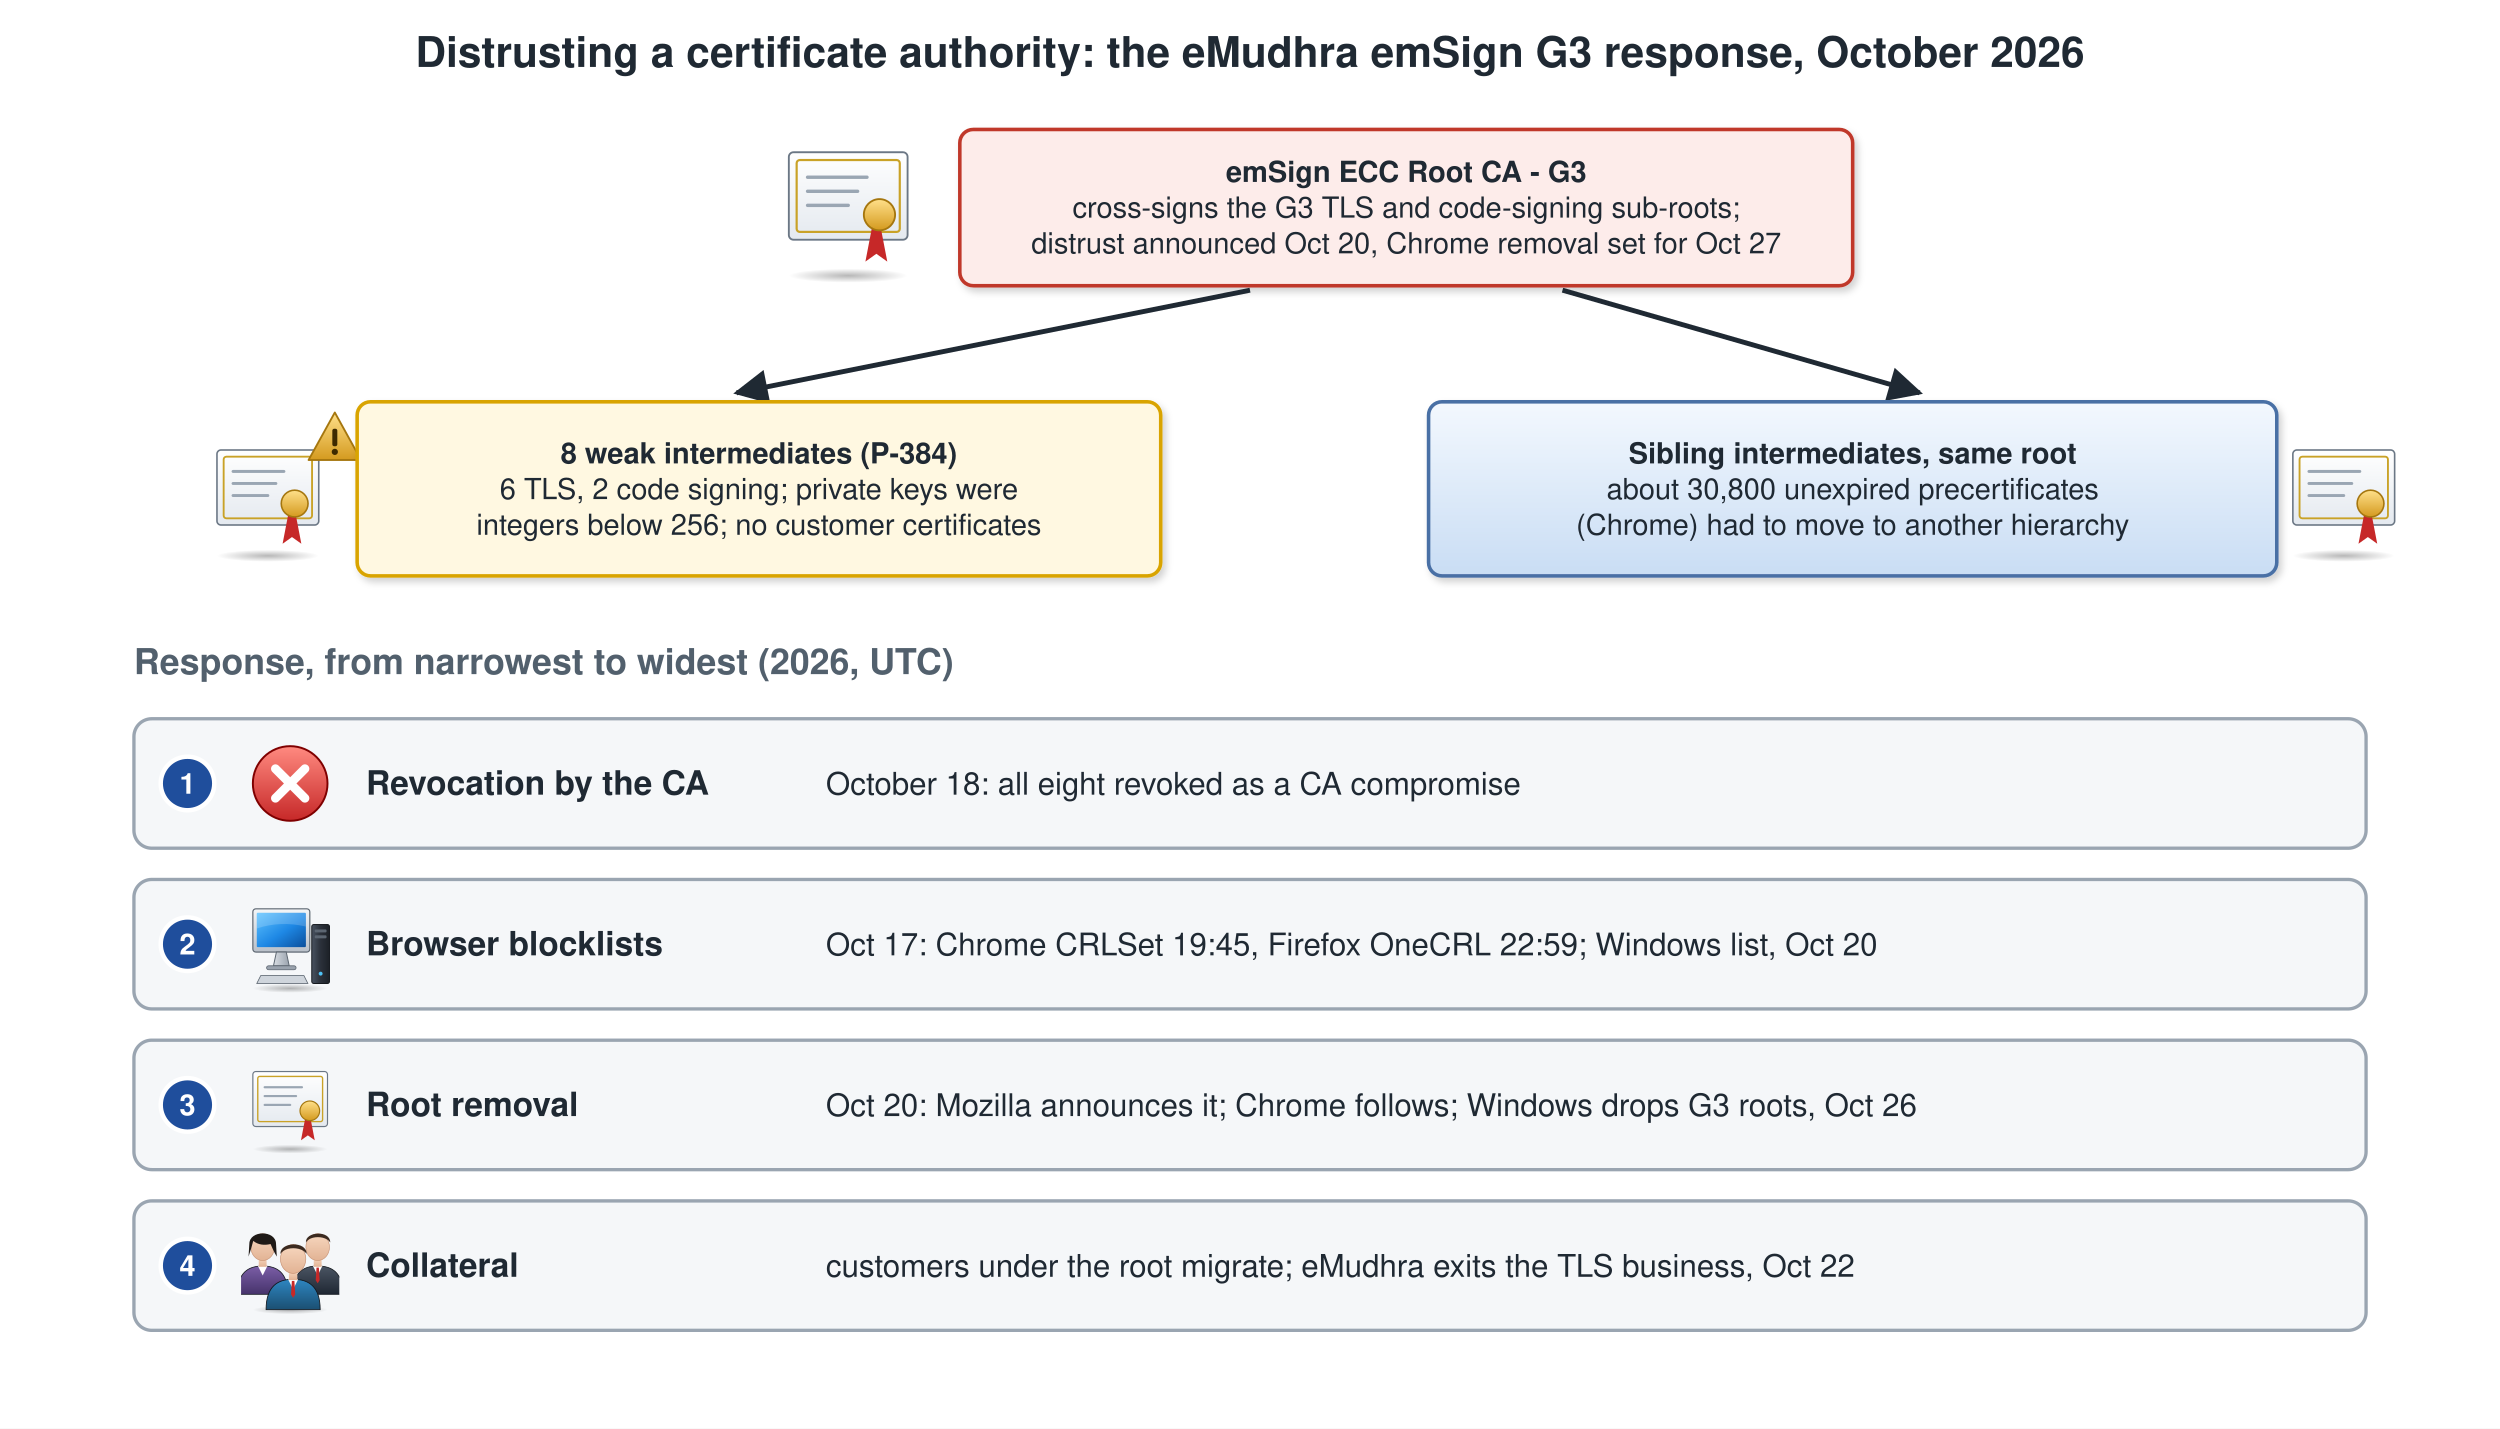
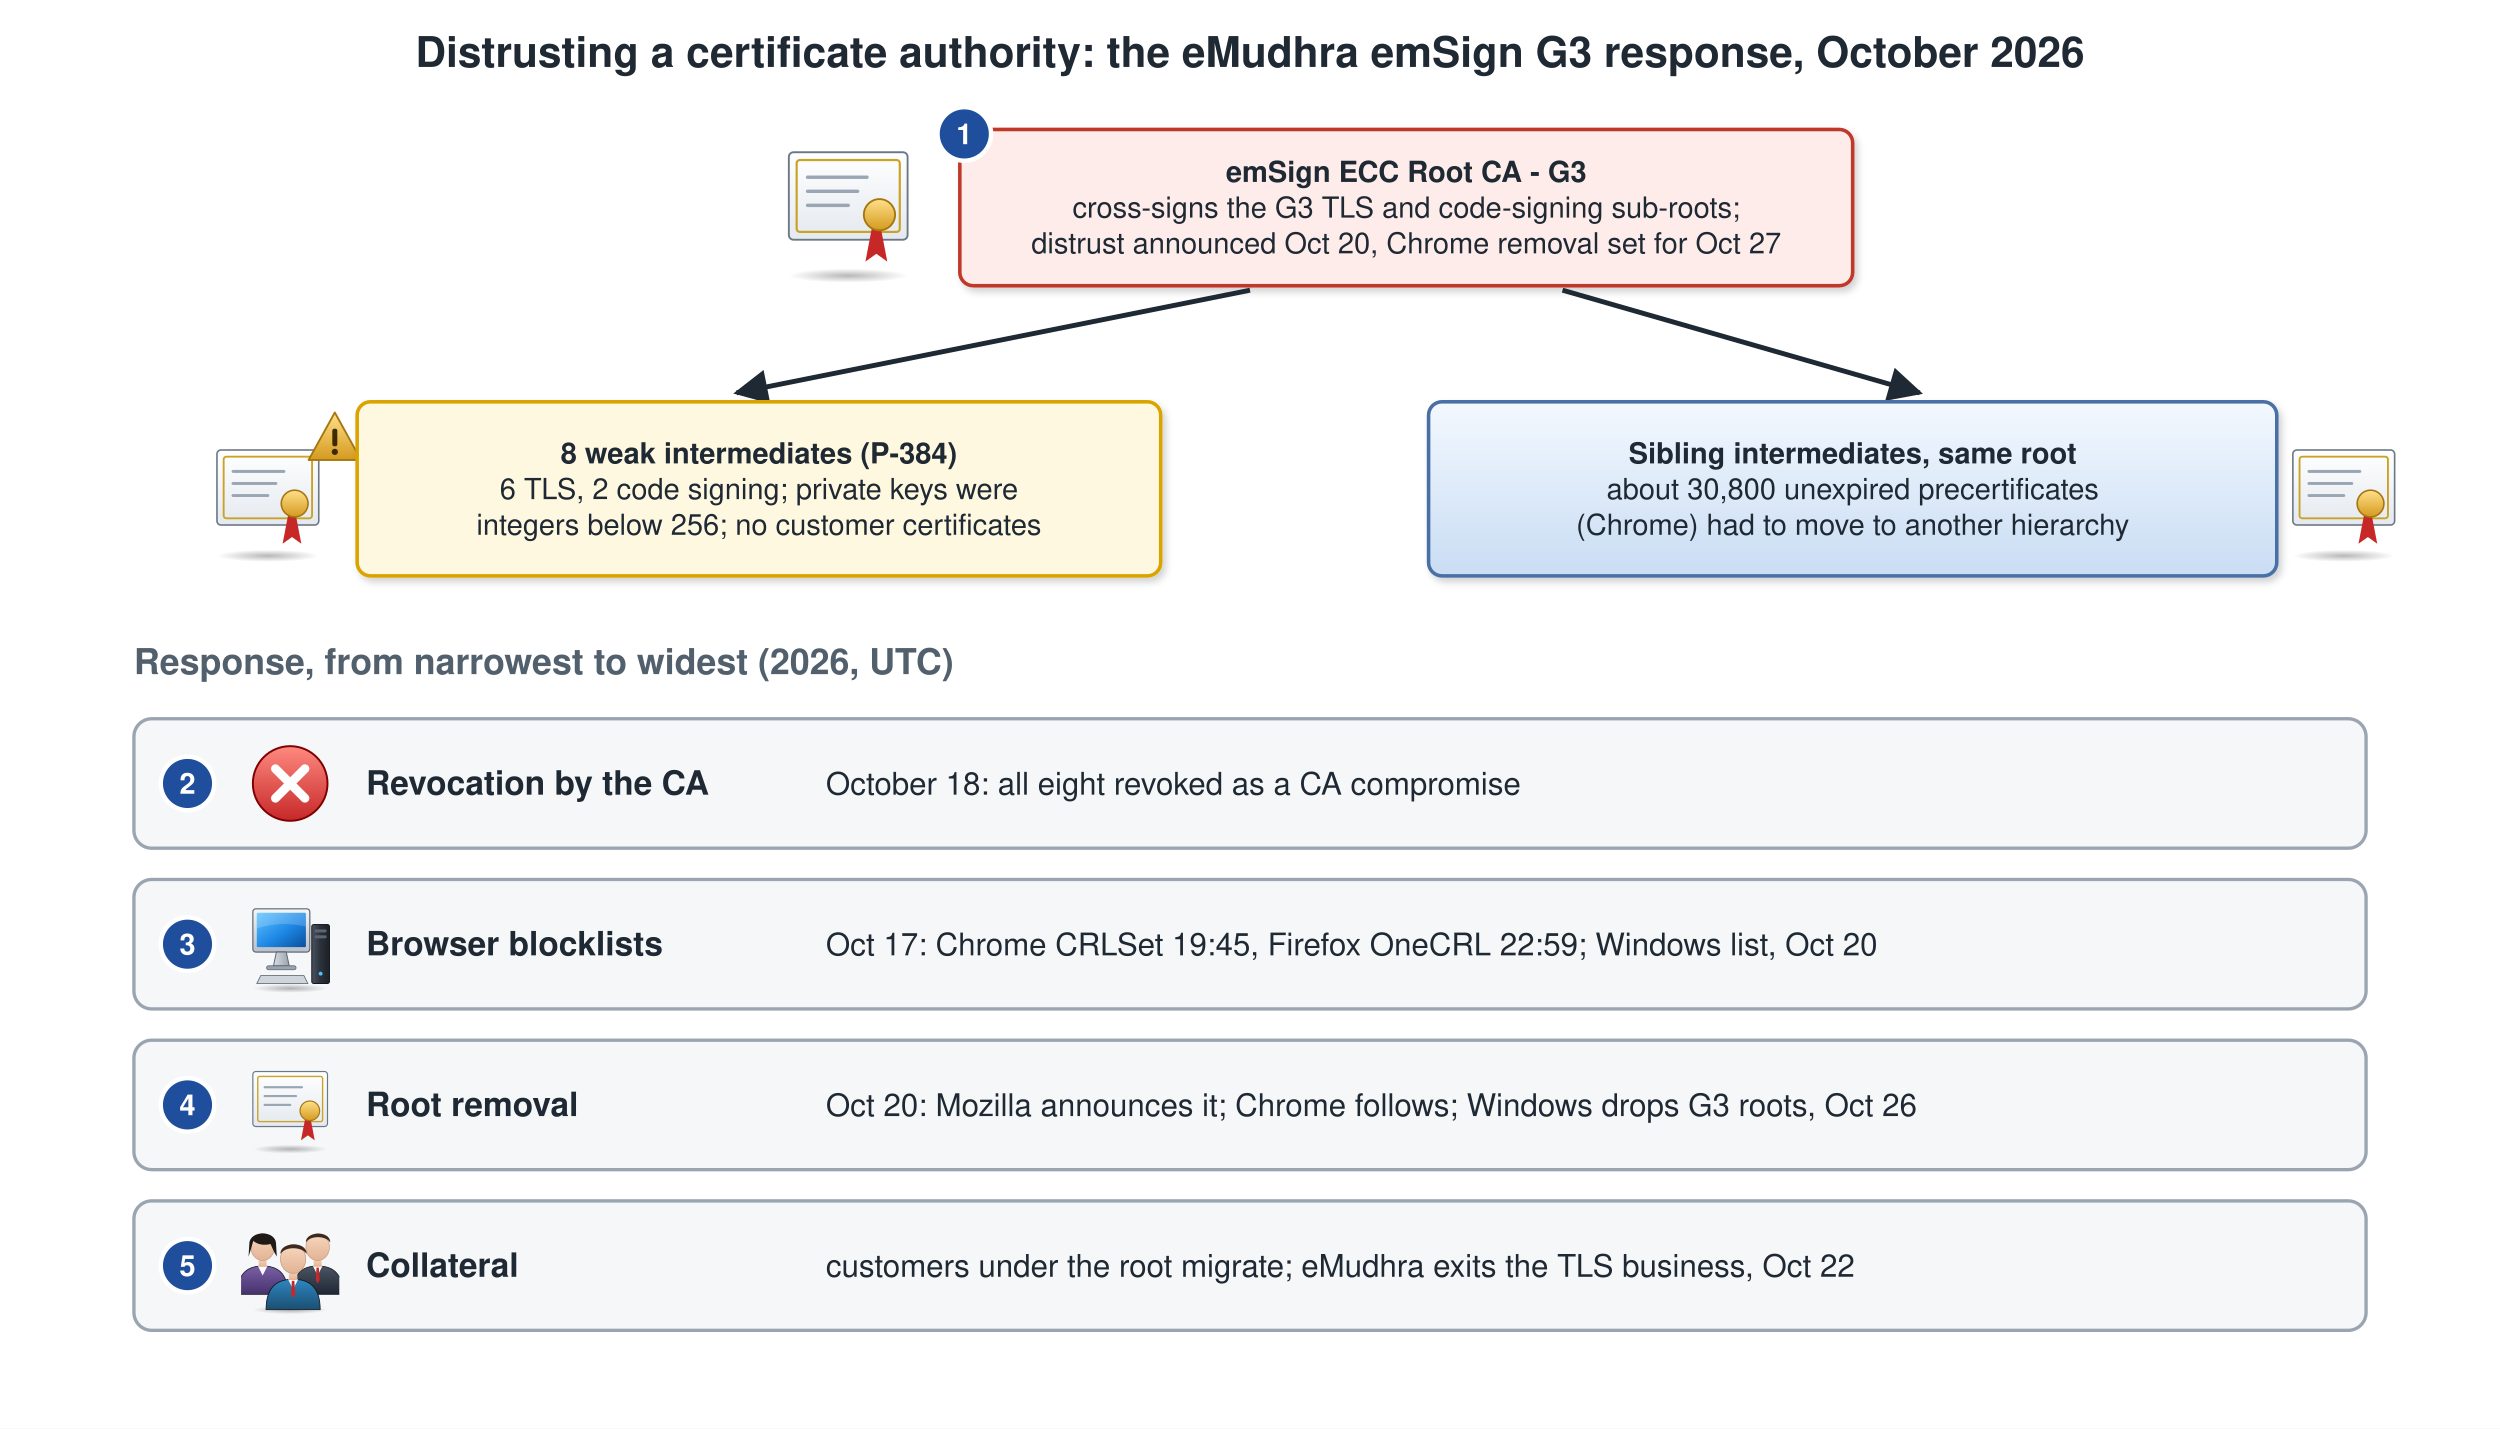
<svg xmlns="http://www.w3.org/2000/svg" viewBox="0 0 1120 640" width="1120" height="640" role="img" aria-labelledby="t d">
  <style>@media (prefers-reduced-motion: no-preference){.st{animation:fig-in .7s ease-out both}.s1{animation-delay:0.00s}.s2{animation-delay:0.90s}.s3{animation-delay:1.80s}.s4{animation-delay:2.70s}.s5{animation-delay:3.60s}}@keyframes fig-in{from{opacity:0}to{opacity:1}}</style>
  <defs>
    <linearGradient id="g-box" x1="0" y1="0" x2="0" y2="1">
      <stop offset="0" stop-color="#f3f8fe" />
      <stop offset="1" stop-color="#c9ddf4" />
    </linearGradient>
    <filter id="f-drop" x="-10%" y="-10%" width="130%" height="140%">
      <feDropShadow dx="1.5" dy="2" stdDeviation="1.6" flood-color="#000" flood-opacity=".18" />
    </filter>
    <marker id="a-1f2933" viewBox="0 0 10 10" refX="9" refY="5" markerWidth="7" markerHeight="7" orient="auto-start-reverse">
      <path d="M0 0 L10 5 L0 10 Z" fill="#1f2933" />
    </marker>
    <linearGradient id="g-steel" x1="0" y1="0" x2="1" y2="0">
      <stop offset="0" stop-color="#4a5361" />
      <stop offset=".5" stop-color="#2b313a" />
      <stop offset="1" stop-color="#1c2027" />
    </linearGradient>
    <linearGradient id="g-steel-top" x1="0" y1="0" x2="0" y2="1">
      <stop offset="0" stop-color="#7d8796" />
      <stop offset="1" stop-color="#4a5361" />
    </linearGradient>
    <linearGradient id="g-silver" x1="0" y1="0" x2="0" y2="1">
      <stop offset="0" stop-color="#f4f6f8" />
      <stop offset="1" stop-color="#b9c0c9" />
    </linearGradient>
    <linearGradient id="g-silver-side" x1="0" y1="0" x2="1" y2="0">
      <stop offset="0" stop-color="#d8dde3" />
      <stop offset="1" stop-color="#9aa3ae" />
    </linearGradient>
    <linearGradient id="g-screen" x1="0" y1="0" x2="1" y2="1">
      <stop offset="0" stop-color="#5fc3ff" />
      <stop offset=".55" stop-color="#1e88e5" />
      <stop offset="1" stop-color="#0b4f9c" />
    </linearGradient>
    <linearGradient id="g-router" x1="0" y1="0" x2="0" y2="1">
      <stop offset="0" stop-color="#6fb6e8" />
      <stop offset="1" stop-color="#1f5f99" />
    </linearGradient>
    <linearGradient id="g-router-top" x1="0" y1="0" x2="0" y2="1">
      <stop offset="0" stop-color="#e9f4fc" />
      <stop offset="1" stop-color="#a9cdea" />
    </linearGradient>
    <linearGradient id="g-db" x1="0" y1="0" x2="1" y2="0">
      <stop offset="0" stop-color="#8e99a6" />
      <stop offset=".45" stop-color="#e3e7eb" />
      <stop offset="1" stop-color="#7b8693" />
    </linearGradient>
    <linearGradient id="g-brick" x1="0" y1="0" x2="0" y2="1">
      <stop offset="0" stop-color="#e2774f" />
      <stop offset="1" stop-color="#b2472a" />
    </linearGradient>
    <linearGradient id="g-cloud" x1="0" y1="0" x2="0" y2="1">
      <stop offset="0" stop-color="#ffffff" />
      <stop offset="1" stop-color="#b8dcf5" />
    </linearGradient>
    <linearGradient id="g-skin" x1="0" y1="0" x2="0" y2="1">
      <stop offset="0" stop-color="#f7d7bf" />
      <stop offset="1" stop-color="#e2b394" />
    </linearGradient>
    <linearGradient id="g-suit" x1="0" y1="0" x2="0" y2="1">
      <stop offset="0" stop-color="#4b5563" />
      <stop offset="1" stop-color="#1f2733" />
    </linearGradient>
    <linearGradient id="g-suit2" x1="0" y1="0" x2="0" y2="1">
      <stop offset="0" stop-color="#7b5ea7" />
      <stop offset="1" stop-color="#46336b" />
    </linearGradient>
    <linearGradient id="g-hood" x1="0" y1="0" x2="0" y2="1">
      <stop offset="0" stop-color="#3a3f47" />
      <stop offset="1" stop-color="#0f1216" />
    </linearGradient>
    <linearGradient id="g-robot" x1="0" y1="0" x2="0" y2="1">
      <stop offset="0" stop-color="#e8eef5" />
      <stop offset="1" stop-color="#9fb0c3" />
    </linearGradient>
    <linearGradient id="g-gold" x1="0" y1="0" x2="0" y2="1">
      <stop offset="0" stop-color="#ffe08a" />
      <stop offset="1" stop-color="#d49a1f" />
    </linearGradient>
    <linearGradient id="g-paper" x1="0" y1="0" x2="0" y2="1">
      <stop offset="0" stop-color="#ffffff" />
      <stop offset="1" stop-color="#e4e9ef" />
    </linearGradient>
    <linearGradient id="g-green" x1="0" y1="0" x2="0" y2="1">
      <stop offset="0" stop-color="#7fd38b" />
      <stop offset="1" stop-color="#2e8b45" />
    </linearGradient>
    <linearGradient id="g-red" x1="0" y1="0" x2="0" y2="1">
      <stop offset="0" stop-color="#ff8a80" />
      <stop offset="1" stop-color="#c62828" />
    </linearGradient>
    <radialGradient id="g-shadow">
      <stop offset="0" stop-color="#000" stop-opacity=".28" />
      <stop offset="1" stop-color="#000" stop-opacity="0" />
    </radialGradient>
    <linearGradient id="g-suit3" x1="0" y1="0" x2="0" y2="1">
      <stop offset="0" stop-color="#2e86c1" />
      <stop offset="1" stop-color="#1b4f72" />
    </linearGradient>
    <symbol id="i-certificate" viewBox="0 0 100 100">
      <ellipse cx="50" cy="95" rx="38" ry="4.5" fill="url(#g-shadow)" />
      <rect x="12" y="16" width="76" height="56" rx="3" fill="url(#g-paper)" stroke="#6b7785" stroke-width="1.2" />
      <rect x="17" y="21" width="66" height="46" rx="2" fill="none" stroke="#c9a227" stroke-width="1.4" />
      <g stroke="#9aa6b3" stroke-width="2.2" stroke-linecap="round">
        <line x1="24" y1="32" x2="62" y2="32" />
        <line x1="24" y1="41" x2="56" y2="41" />
        <line x1="24" y1="50" x2="50" y2="50" />
      </g>
      <path d="M66 60 l-5 26 7 -5 7 5 -5 -26" fill="#c62828" />
      <circle cx="70" cy="56" r="10" fill="url(#g-gold)" stroke="#a5760e" stroke-width="1.2" />
    </symbol>
    <symbol id="i-warning" viewBox="0 0 100 100">
      <path d="M50 10 L92 86 H8 Z" fill="url(#g-gold)" stroke="#a5760e" stroke-width="3" stroke-linejoin="round" />
      <rect x="46" y="36" width="8" height="28" rx="3" fill="#3e2a00" />
      <circle cx="50" cy="73" r="5" fill="#3e2a00" />
    </symbol>
    <symbol id="i-cross" viewBox="0 0 100 100">
      <circle cx="50" cy="50" r="38" fill="url(#g-red)" stroke="#7f0000" stroke-width="2" />
      <path d="M35 35 L65 65 M65 35 L35 65" stroke="#fff" stroke-width="9" stroke-linecap="round" />
    </symbol>
    <symbol id="i-desktop" viewBox="0 0 100 100">
      <ellipse cx="50" cy="95" rx="38" ry="4.5" fill="url(#g-shadow)" />
      <rect x="12" y="14" width="58" height="44" rx="3" fill="url(#g-silver)" stroke="#5b6570" stroke-width="1.2" />
      <rect x="16" y="18" width="50" height="35" rx="1" fill="url(#g-screen)" />
      <path d="M16 18 h50 v14 Q40 26 16 34 Z" fill="#fff" opacity=".18" />
      <path d="M36 58 h10 l3 14 h-16 Z" fill="url(#g-silver-side)" stroke="#5b6570" stroke-width="1" />
      <rect x="26" y="72" width="30" height="4" rx="2" fill="#9aa3ae" stroke="#5b6570" stroke-width=".8" />
      <rect x="72" y="30" width="18" height="60" rx="2" fill="url(#g-steel)" stroke="#14181d" stroke-width="1" />
      <rect x="75" y="35" width="12" height="3" rx="1" fill="#5c6672" />
      <rect x="75" y="41" width="12" height="3" rx="1" fill="#5c6672" />
      <circle cx="81" cy="80" r="2" fill="#4fc3f7" />
      <path d="M20 82 h44 l4 8 h-52 Z" fill="#cfd5dc" stroke="#5b6570" stroke-width=".8" />
    </symbol>
    <symbol id="i-group" viewBox="0 0 100 100">
      <ellipse cx="50" cy="95" rx="38" ry="4.5" fill="url(#g-shadow)" />
      <g transform="translate(-18,4) scale(.8)">
        <path d="M18 94 C18 66 32 58 50 58 C68 58 82 66 82 94 Z" fill="url(#g-suit2)" stroke="#11161c" stroke-width="1" />
        <path d="M44 58 L50 70 L56 58 Z" fill="#fff" />
        <rect x="45" y="48" width="10" height="11" fill="url(#g-skin)" />
        <ellipse cx="50" cy="34" rx="15" ry="17" fill="url(#g-skin)" stroke="#c89273" stroke-width=".8" />
        <path d="M33 30 C33 12 67 12 67 30 L68 46 C64 40 62 34 60 30 C52 32 44 31 38 26 C36 34 34 40 32 46 Z" fill="#1f1a17" />
      </g>
      <g transform="translate(38,4) scale(.8)">
        <path d="M18 94 C18 66 32 58 50 58 C68 58 82 66 82 94 Z" fill="url(#g-suit)" stroke="#11161c" stroke-width="1" />
        <path d="M44 58 L50 70 L56 58 Z" fill="#fff" />
        <path d="M48.5 60 L51.5 60 L52.5 76 L50 80 L47.5 76 Z" fill="#c62828" />
        <rect x="45" y="48" width="10" height="11" fill="url(#g-skin)" />
        <ellipse cx="50" cy="34" rx="15" ry="17" fill="url(#g-skin)" stroke="#c89273" stroke-width=".8" />
        <path d="M35 28 C34 14 66 12 66 28 C62 22 52 20 44 22 C40 23 37 25 35 28 Z" fill="#3b2a20" />
      </g>
      <g transform="translate(10,14) scale(.86)">
        <path d="M18 94 C18 66 32 58 50 58 C68 58 82 66 82 94 Z" fill="url(#g-suit3)" stroke="#11161c" stroke-width="1" />
        <path d="M44 58 L50 70 L56 58 Z" fill="#fff" />
        <path d="M48.5 60 L51.5 60 L52.5 76 L50 80 L47.5 76 Z" fill="#c62828" />
        <rect x="45" y="48" width="10" height="11" fill="url(#g-skin)" />
        <ellipse cx="50" cy="34" rx="15" ry="17" fill="url(#g-skin)" stroke="#c89273" stroke-width=".8" />
        <path d="M35 28 C34 14 66 12 66 28 C62 22 52 20 44 22 C40 23 37 25 35 28 Z" fill="#3b2a20" />
      </g>
    </symbol>
  </defs>
  <rect width="1120" height="640" fill="#ffffff" />
  <text x="560.0" y="30.0" font-family="Helvetica, Arial, sans-serif" font-size="19" fill="#1f2933" font-weight="bold" text-anchor="middle">Distrusting a certificate authority: the eMudhra emSign G3 response, October 2026</text>
  <g class="st s1">
    <use href="#i-certificate" x="345.0" y="57.0" width="70" height="70" />
  </g>
  <g class="st s1" />
  <g class="st s1">
    <rect x="430.0" y="58.0" width="400" height="70" rx="6" fill="#fdecea" stroke="#c0392b" stroke-width="1.6" filter="url(#f-drop)" />
    <text x="630.0" y="81.5" font-family="Helvetica, Arial, sans-serif" font-size="13" fill="#1f2933" font-weight="bold" text-anchor="middle">emSign ECC Root CA - G3</text>
    <text x="630.0" y="97.5" font-family="Helvetica, Arial, sans-serif" font-size="13" fill="#1f2933" font-weight="normal" text-anchor="middle">cross-signs the G3 TLS and code-signing sub-roots;</text>
    <text x="630.0" y="113.5" font-family="Helvetica, Arial, sans-serif" font-size="13" fill="#1f2933" font-weight="normal" text-anchor="middle">distrust announced Oct 20, Chrome removal set for Oct 27</text>
  </g>
  <g class="st s1">
    <path d="M560.0 130.0 L330.0 176.0" fill="none" stroke="#1f2933" stroke-width="2.2" marker-end="url(#a-1f2933)" stroke-linejoin="round" />
  </g>
  <g class="st s1">
    <path d="M700.0 130.0 L860.0 176.0" fill="none" stroke="#1f2933" stroke-width="2.2" marker-end="url(#a-1f2933)" stroke-linejoin="round" />
  </g>
  <g class="st s1">
    <use href="#i-certificate" x="90.0" y="192.0" width="60" height="60" />
  </g>
  <g class="st s1">
    <use href="#i-warning" x="136.0" y="182.0" width="28" height="28" />
  </g>
  <g class="st s1">
    <rect x="160.0" y="180.0" width="360" height="78" rx="6" fill="#fff8e1" stroke="#d9a400" stroke-width="1.6" filter="url(#f-drop)" />
    <text x="340.0" y="207.6" font-family="Helvetica, Arial, sans-serif" font-size="13" fill="#1f2933" font-weight="bold" text-anchor="middle">8 weak intermediates (P-384)</text>
    <text x="340.0" y="223.6" font-family="Helvetica, Arial, sans-serif" font-size="13" fill="#1f2933" font-weight="normal" text-anchor="middle">6 TLS, 2 code signing; private keys were</text>
    <text x="340.0" y="239.6" font-family="Helvetica, Arial, sans-serif" font-size="13" fill="#1f2933" font-weight="normal" text-anchor="middle">integers below 256; no customer certificates</text>
  </g>
  <g class="st s1">
    <use href="#i-certificate" x="1020.0" y="192.0" width="60" height="60" />
  </g>
  <g class="st s1">
    <rect x="640.0" y="180.0" width="380" height="78" rx="6" fill="url(#g-box)" stroke="#4a6fa5" stroke-width="1.6" filter="url(#f-drop)" />
    <text x="830.0" y="207.6" font-family="Helvetica, Arial, sans-serif" font-size="13" fill="#1f2933" font-weight="bold" text-anchor="middle">Sibling intermediates, same root</text>
    <text x="830.0" y="223.6" font-family="Helvetica, Arial, sans-serif" font-size="13" fill="#1f2933" font-weight="normal" text-anchor="middle">about 30,800 unexpired precertificates</text>
    <text x="830.0" y="239.6" font-family="Helvetica, Arial, sans-serif" font-size="13" fill="#1f2933" font-weight="normal" text-anchor="middle">(Chrome) had to move to another hierarchy</text>
  </g>
  <g class="st s1">
    <text x="60.0" y="302.0" font-family="Helvetica, Arial, sans-serif" font-size="16" fill="#52606d" font-weight="bold" text-anchor="start">Response, from narrowest to widest (2026, UTC)</text>
  </g>
  <g class="st s2">
    <rect x="60" y="322" width="1000" height="58" rx="8" fill="#f5f7f9" stroke="#9aa5b1" stroke-width="1.5" />
  </g>
  <g class="st s2">
    <circle cx="84" cy="351" r="12" fill="#1f4e9c" stroke="#fff" stroke-width="2" />
-     <text x="84.0" y="355.6" font-family="Helvetica, Arial, sans-serif" font-size="13" fill="#fff" font-weight="bold" text-anchor="middle">1</text>
+     <text x="84.0" y="355.6" font-family="Helvetica, Arial, sans-serif" font-size="13" fill="#fff" font-weight="bold" text-anchor="middle">2</text>
  </g>
  <g class="st s2">
    <use href="#i-cross" x="108.0" y="329.0" width="44" height="44" />
  </g>
  <g class="st s2">
    <text x="164.0" y="356.0" font-family="Helvetica, Arial, sans-serif" font-size="15" fill="#1f2933" font-weight="bold" text-anchor="start">Revocation by the CA</text>
  </g>
  <g class="st s2">
    <text x="370.0" y="356.0" font-family="Helvetica, Arial, sans-serif" font-size="14" fill="#1f2933" font-weight="normal" text-anchor="start">October 18: all eight revoked as a CA compromise</text>
  </g>
  <g class="st s3">
    <rect x="60" y="394" width="1000" height="58" rx="8" fill="#f5f7f9" stroke="#9aa5b1" stroke-width="1.5" />
  </g>
  <g class="st s3">
    <circle cx="84" cy="423" r="12" fill="#1f4e9c" stroke="#fff" stroke-width="2" />
-     <text x="84.0" y="427.6" font-family="Helvetica, Arial, sans-serif" font-size="13" fill="#fff" font-weight="bold" text-anchor="middle">2</text>
+     <text x="84.0" y="427.6" font-family="Helvetica, Arial, sans-serif" font-size="13" fill="#fff" font-weight="bold" text-anchor="middle">3</text>
  </g>
  <g class="st s3">
    <use href="#i-desktop" x="108.0" y="401.0" width="44" height="44" />
  </g>
  <g class="st s3">
    <text x="164.0" y="428.0" font-family="Helvetica, Arial, sans-serif" font-size="15" fill="#1f2933" font-weight="bold" text-anchor="start">Browser blocklists</text>
  </g>
  <g class="st s3">
    <text x="370.0" y="428.0" font-family="Helvetica, Arial, sans-serif" font-size="14" fill="#1f2933" font-weight="normal" text-anchor="start">Oct 17: Chrome CRLSet 19:45, Firefox OneCRL 22:59; Windows list, Oct 20</text>
  </g>
  <g class="st s4">
    <rect x="60" y="466" width="1000" height="58" rx="8" fill="#f5f7f9" stroke="#9aa5b1" stroke-width="1.5" />
  </g>
  <g class="st s4">
    <circle cx="84" cy="495" r="12" fill="#1f4e9c" stroke="#fff" stroke-width="2" />
-     <text x="84.0" y="499.6" font-family="Helvetica, Arial, sans-serif" font-size="13" fill="#fff" font-weight="bold" text-anchor="middle">3</text>
+     <text x="84.0" y="499.6" font-family="Helvetica, Arial, sans-serif" font-size="13" fill="#fff" font-weight="bold" text-anchor="middle">4</text>
  </g>
  <g class="st s4">
    <use href="#i-certificate" x="108.0" y="473.0" width="44" height="44" />
  </g>
  <g class="st s4">
    <text x="164.0" y="500.0" font-family="Helvetica, Arial, sans-serif" font-size="15" fill="#1f2933" font-weight="bold" text-anchor="start">Root removal</text>
  </g>
  <g class="st s4">
    <text x="370.0" y="500.0" font-family="Helvetica, Arial, sans-serif" font-size="14" fill="#1f2933" font-weight="normal" text-anchor="start">Oct 20: Mozilla announces it; Chrome follows; Windows drops G3 roots, Oct 26</text>
  </g>
  <g class="st s5">
    <rect x="60" y="538" width="1000" height="58" rx="8" fill="#f5f7f9" stroke="#9aa5b1" stroke-width="1.5" />
  </g>
  <g class="st s5">
    <circle cx="84" cy="567" r="12" fill="#1f4e9c" stroke="#fff" stroke-width="2" />
-     <text x="84.0" y="571.6" font-family="Helvetica, Arial, sans-serif" font-size="13" fill="#fff" font-weight="bold" text-anchor="middle">4</text>
+     <text x="84.0" y="571.6" font-family="Helvetica, Arial, sans-serif" font-size="13" fill="#fff" font-weight="bold" text-anchor="middle">5</text>
  </g>
  <g class="st s5">
    <use href="#i-group" x="108.0" y="545.0" width="44" height="44" />
  </g>
  <g class="st s5">
    <text x="164.0" y="572.0" font-family="Helvetica, Arial, sans-serif" font-size="15" fill="#1f2933" font-weight="bold" text-anchor="start">Collateral</text>
  </g>
  <g class="st s5">
    <text x="370.0" y="572.0" font-family="Helvetica, Arial, sans-serif" font-size="14" fill="#1f2933" font-weight="normal" text-anchor="start">customers under the root migrate; eMudhra exits the TLS business, Oct 22</text>
  </g>
+   <g class="st s1">
+     <circle cx="432" cy="60" r="12" fill="#1f4e9c" stroke="#fff" stroke-width="2" />
+     <text x="432.0" y="64.6" font-family="Helvetica, Arial, sans-serif" font-size="13" fill="#fff" font-weight="bold" text-anchor="middle">1</text>
+   </g>
</svg>
